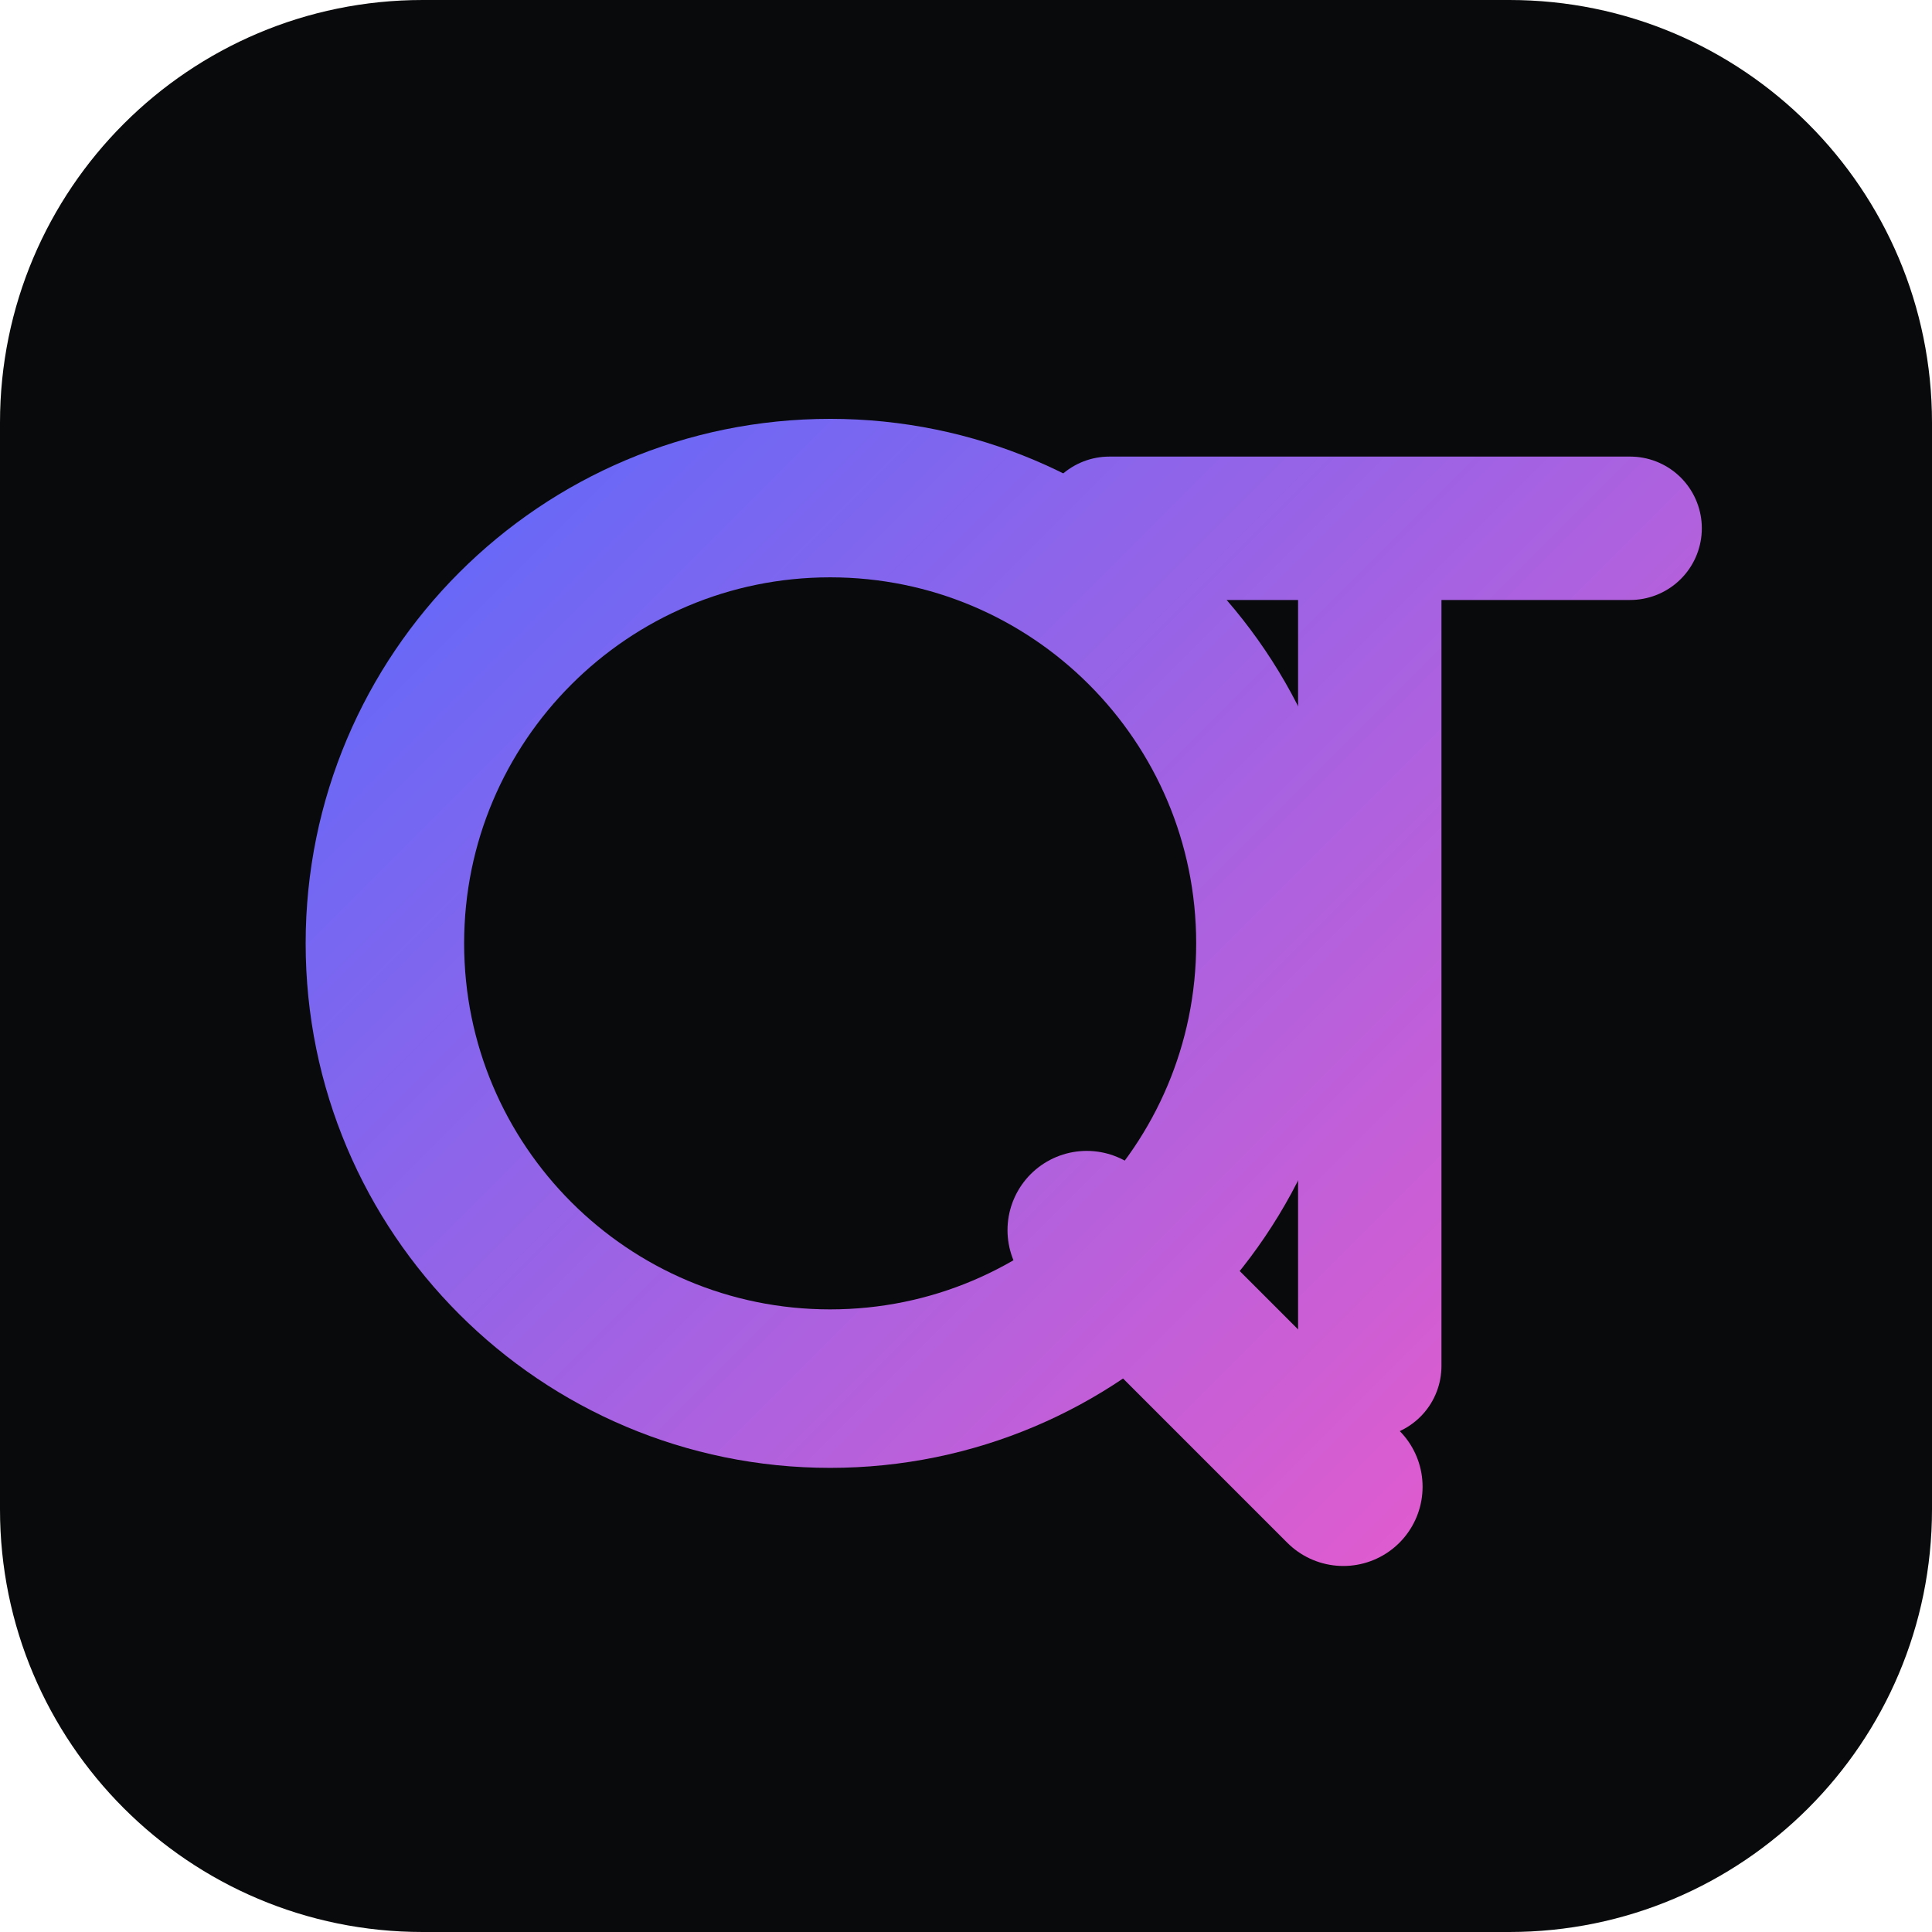
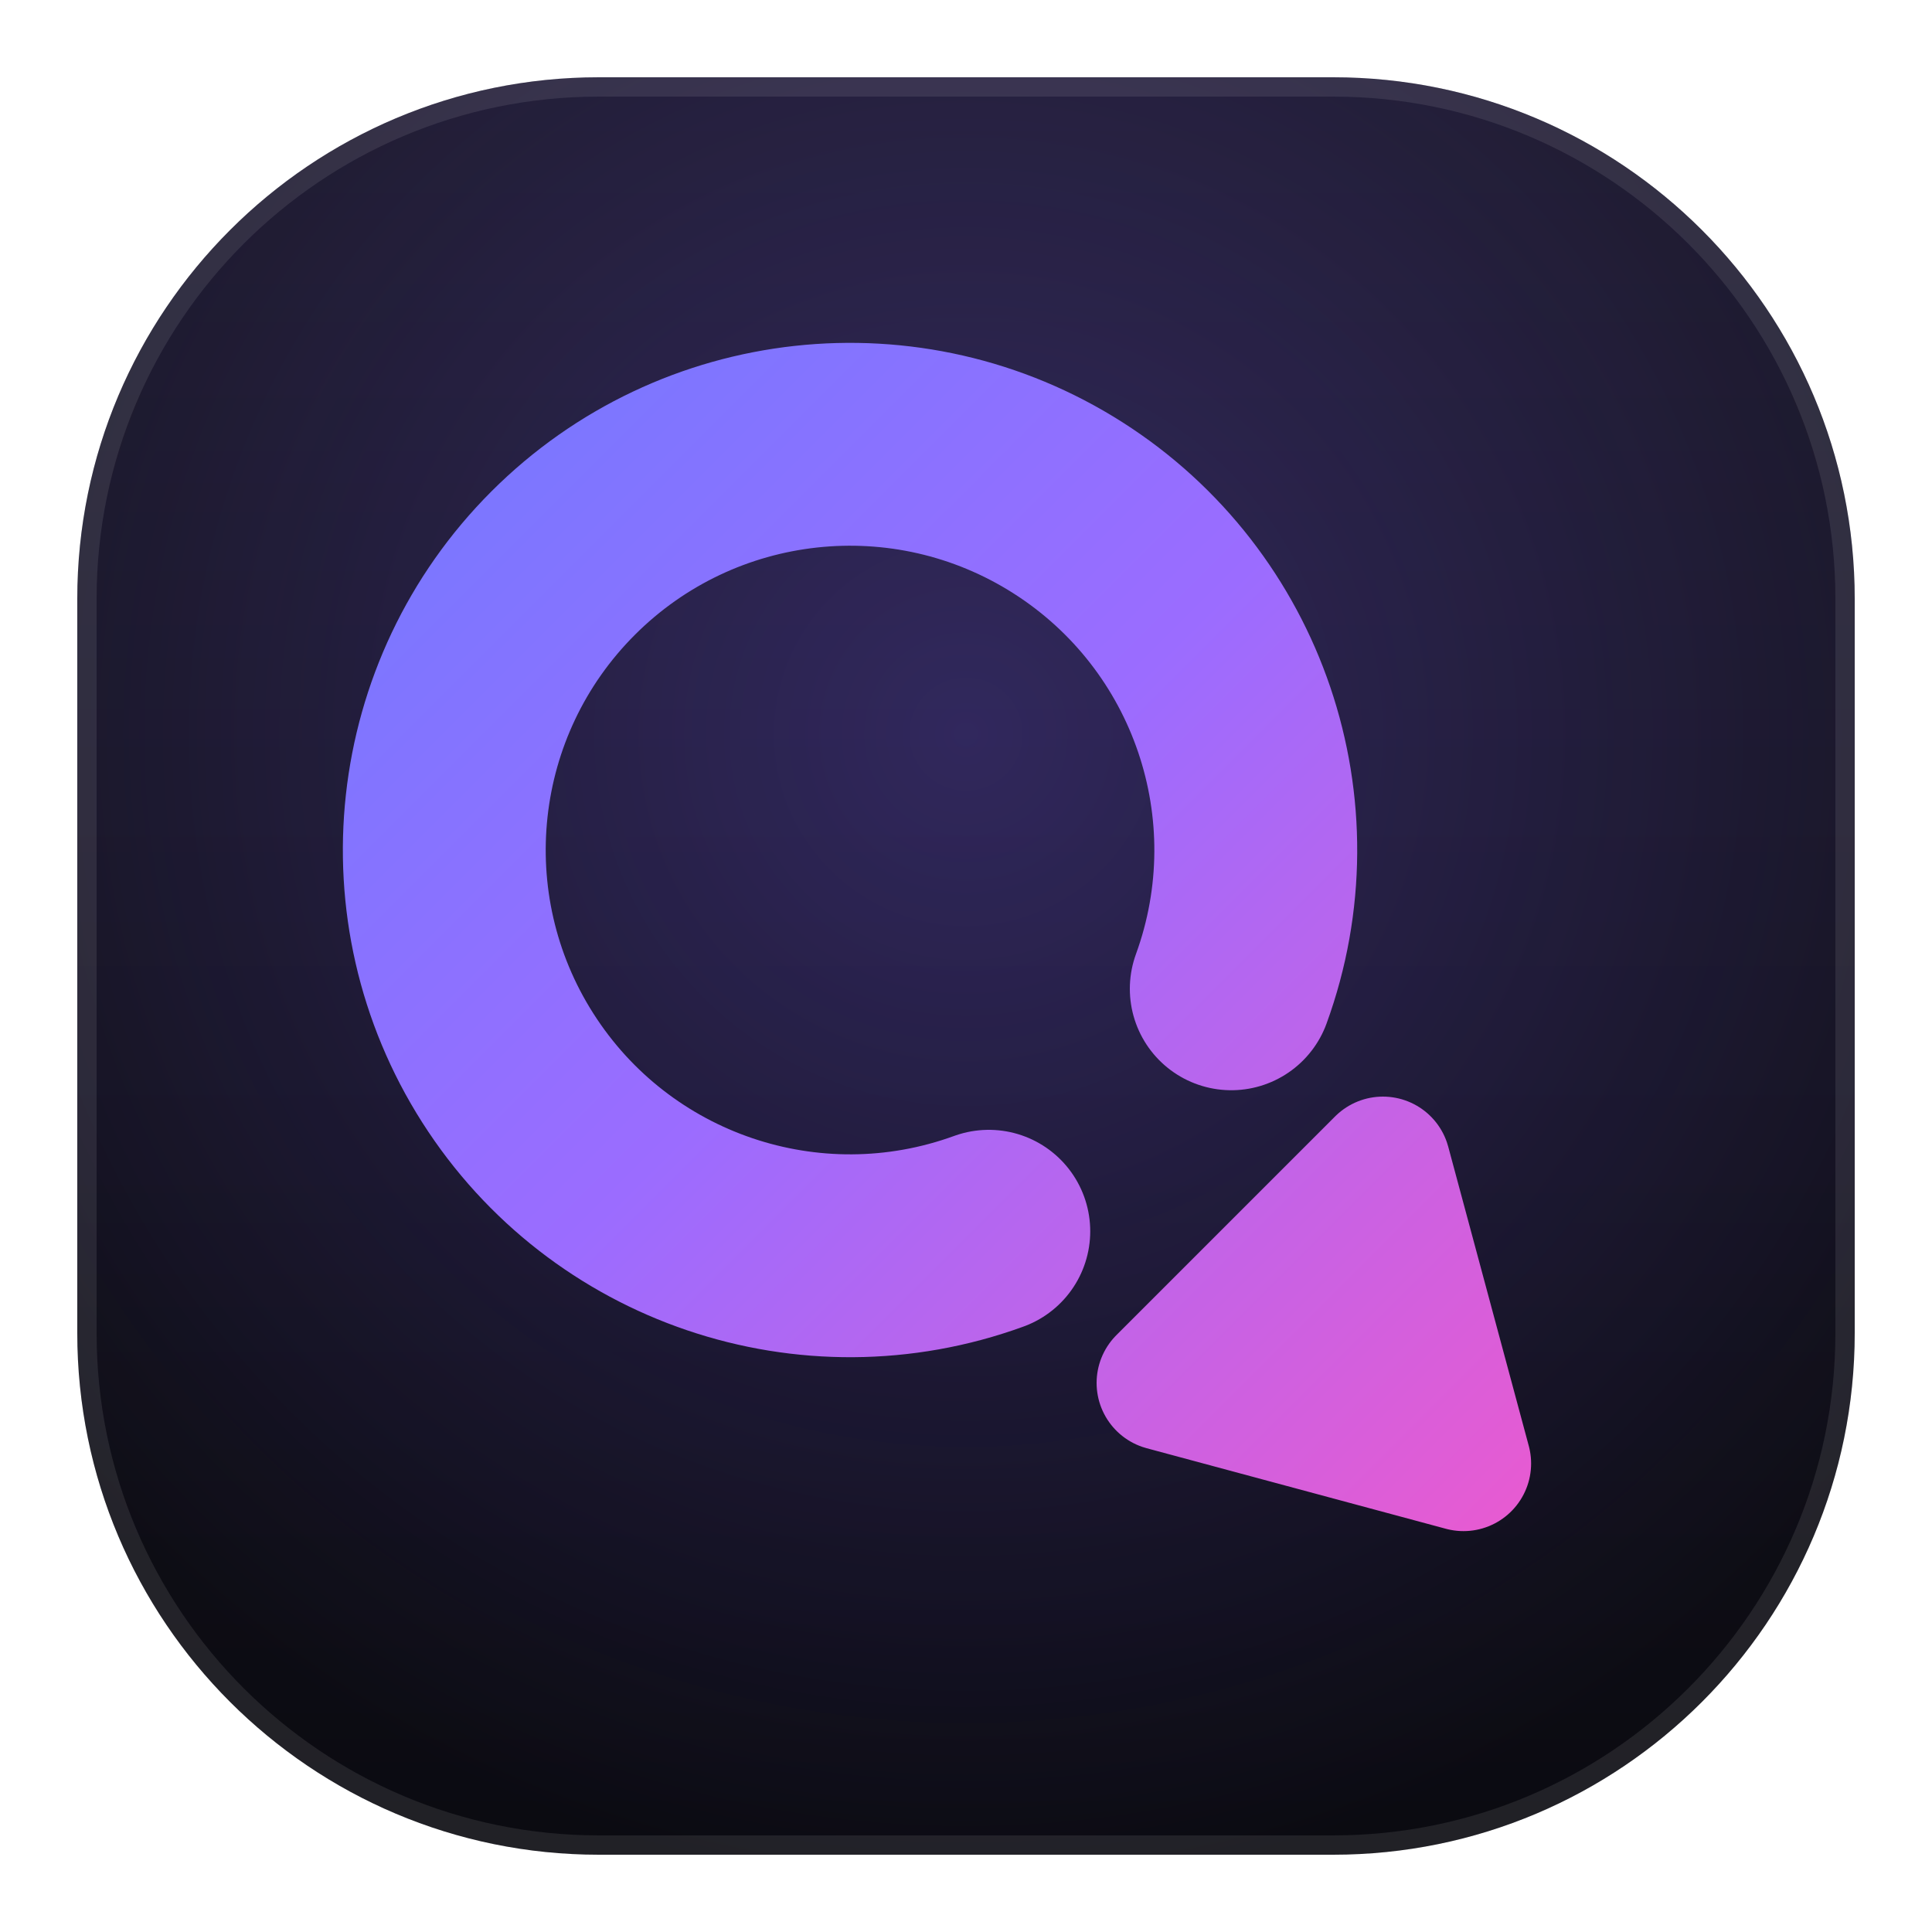
- <svg xmlns="http://www.w3.org/2000/svg" viewBox="0 0 512 512" role="img" aria-label="Qtmedia QT monogram">
+ <svg xmlns="http://www.w3.org/2000/svg" width="1024" height="1024" viewBox="0 0 100 100">
  <defs>
-     <linearGradient id="brand" x1="80" y1="80" x2="432" y2="432" gradientUnits="userSpaceOnUse">
-       <stop offset="0" stop-color="#4f6bff" />
-       <stop offset="1" stop-color="#f15ac8" />
+     <linearGradient id="g" x1="18" y1="20" x2="80" y2="82" gradientUnits="userSpaceOnUse">
+       <stop offset="0" stop-color="#6f7bff" />
+       <stop offset=".5" stop-color="#9b6cff" />
+       <stop offset="1" stop-color="#e65bd2" />
    </linearGradient>
+     <linearGradient id="b" x1="0" y1="0" x2="0" y2="100" gradientUnits="userSpaceOnUse">
+       <stop offset="0" stop-color="#1b1926" />
+       <stop offset="1" stop-color="#0a0a10" />
+     </linearGradient>
+     <radialGradient id="r" cx="50" cy="38" r="60" gradientUnits="userSpaceOnUse">
+       <stop offset="0" stop-color="#7a5cff" stop-opacity=".28" />
+       <stop offset="1" stop-color="#7a5cff" stop-opacity="0" />
+     </radialGradient>
  </defs>
-   <rect width="512" height="512" rx="112" fill="#090a0b" />
-   <circle cx="220" cy="250" r="118" fill="none" stroke="url(#brand)" stroke-width="42" />
-   <path d="M288 326 356 394" fill="none" stroke="url(#brand)" stroke-width="42" stroke-linecap="round" />
-   <path d="M294 140h138M363 140v222" fill="none" stroke="url(#brand)" stroke-width="38" stroke-linecap="round" />
+   <rect x="4" y="4" width="92" height="92" rx="27" fill="url(#b)" />
+   <rect x="4" y="4" width="92" height="92" rx="27" fill="url(#r)" />
+   <rect x="4.5" y="4.5" width="91" height="91" rx="26.5" fill="none" stroke="rgba(255,255,255,.09)" />
+   <g transform="translate(-3 -3)">
+     <path d="M54.18 66.73 A21 21 0 1 1 66.73 54.18" fill="none" stroke="url(#g)" stroke-width="10.5" stroke-linecap="round" />
+     <path d="M63.26 74.58 L74.58 63.26 L78.75 78.75 Z" fill="url(#g)" stroke="url(#g)" stroke-width="7" stroke-linejoin="round" />
+   </g>
</svg>
